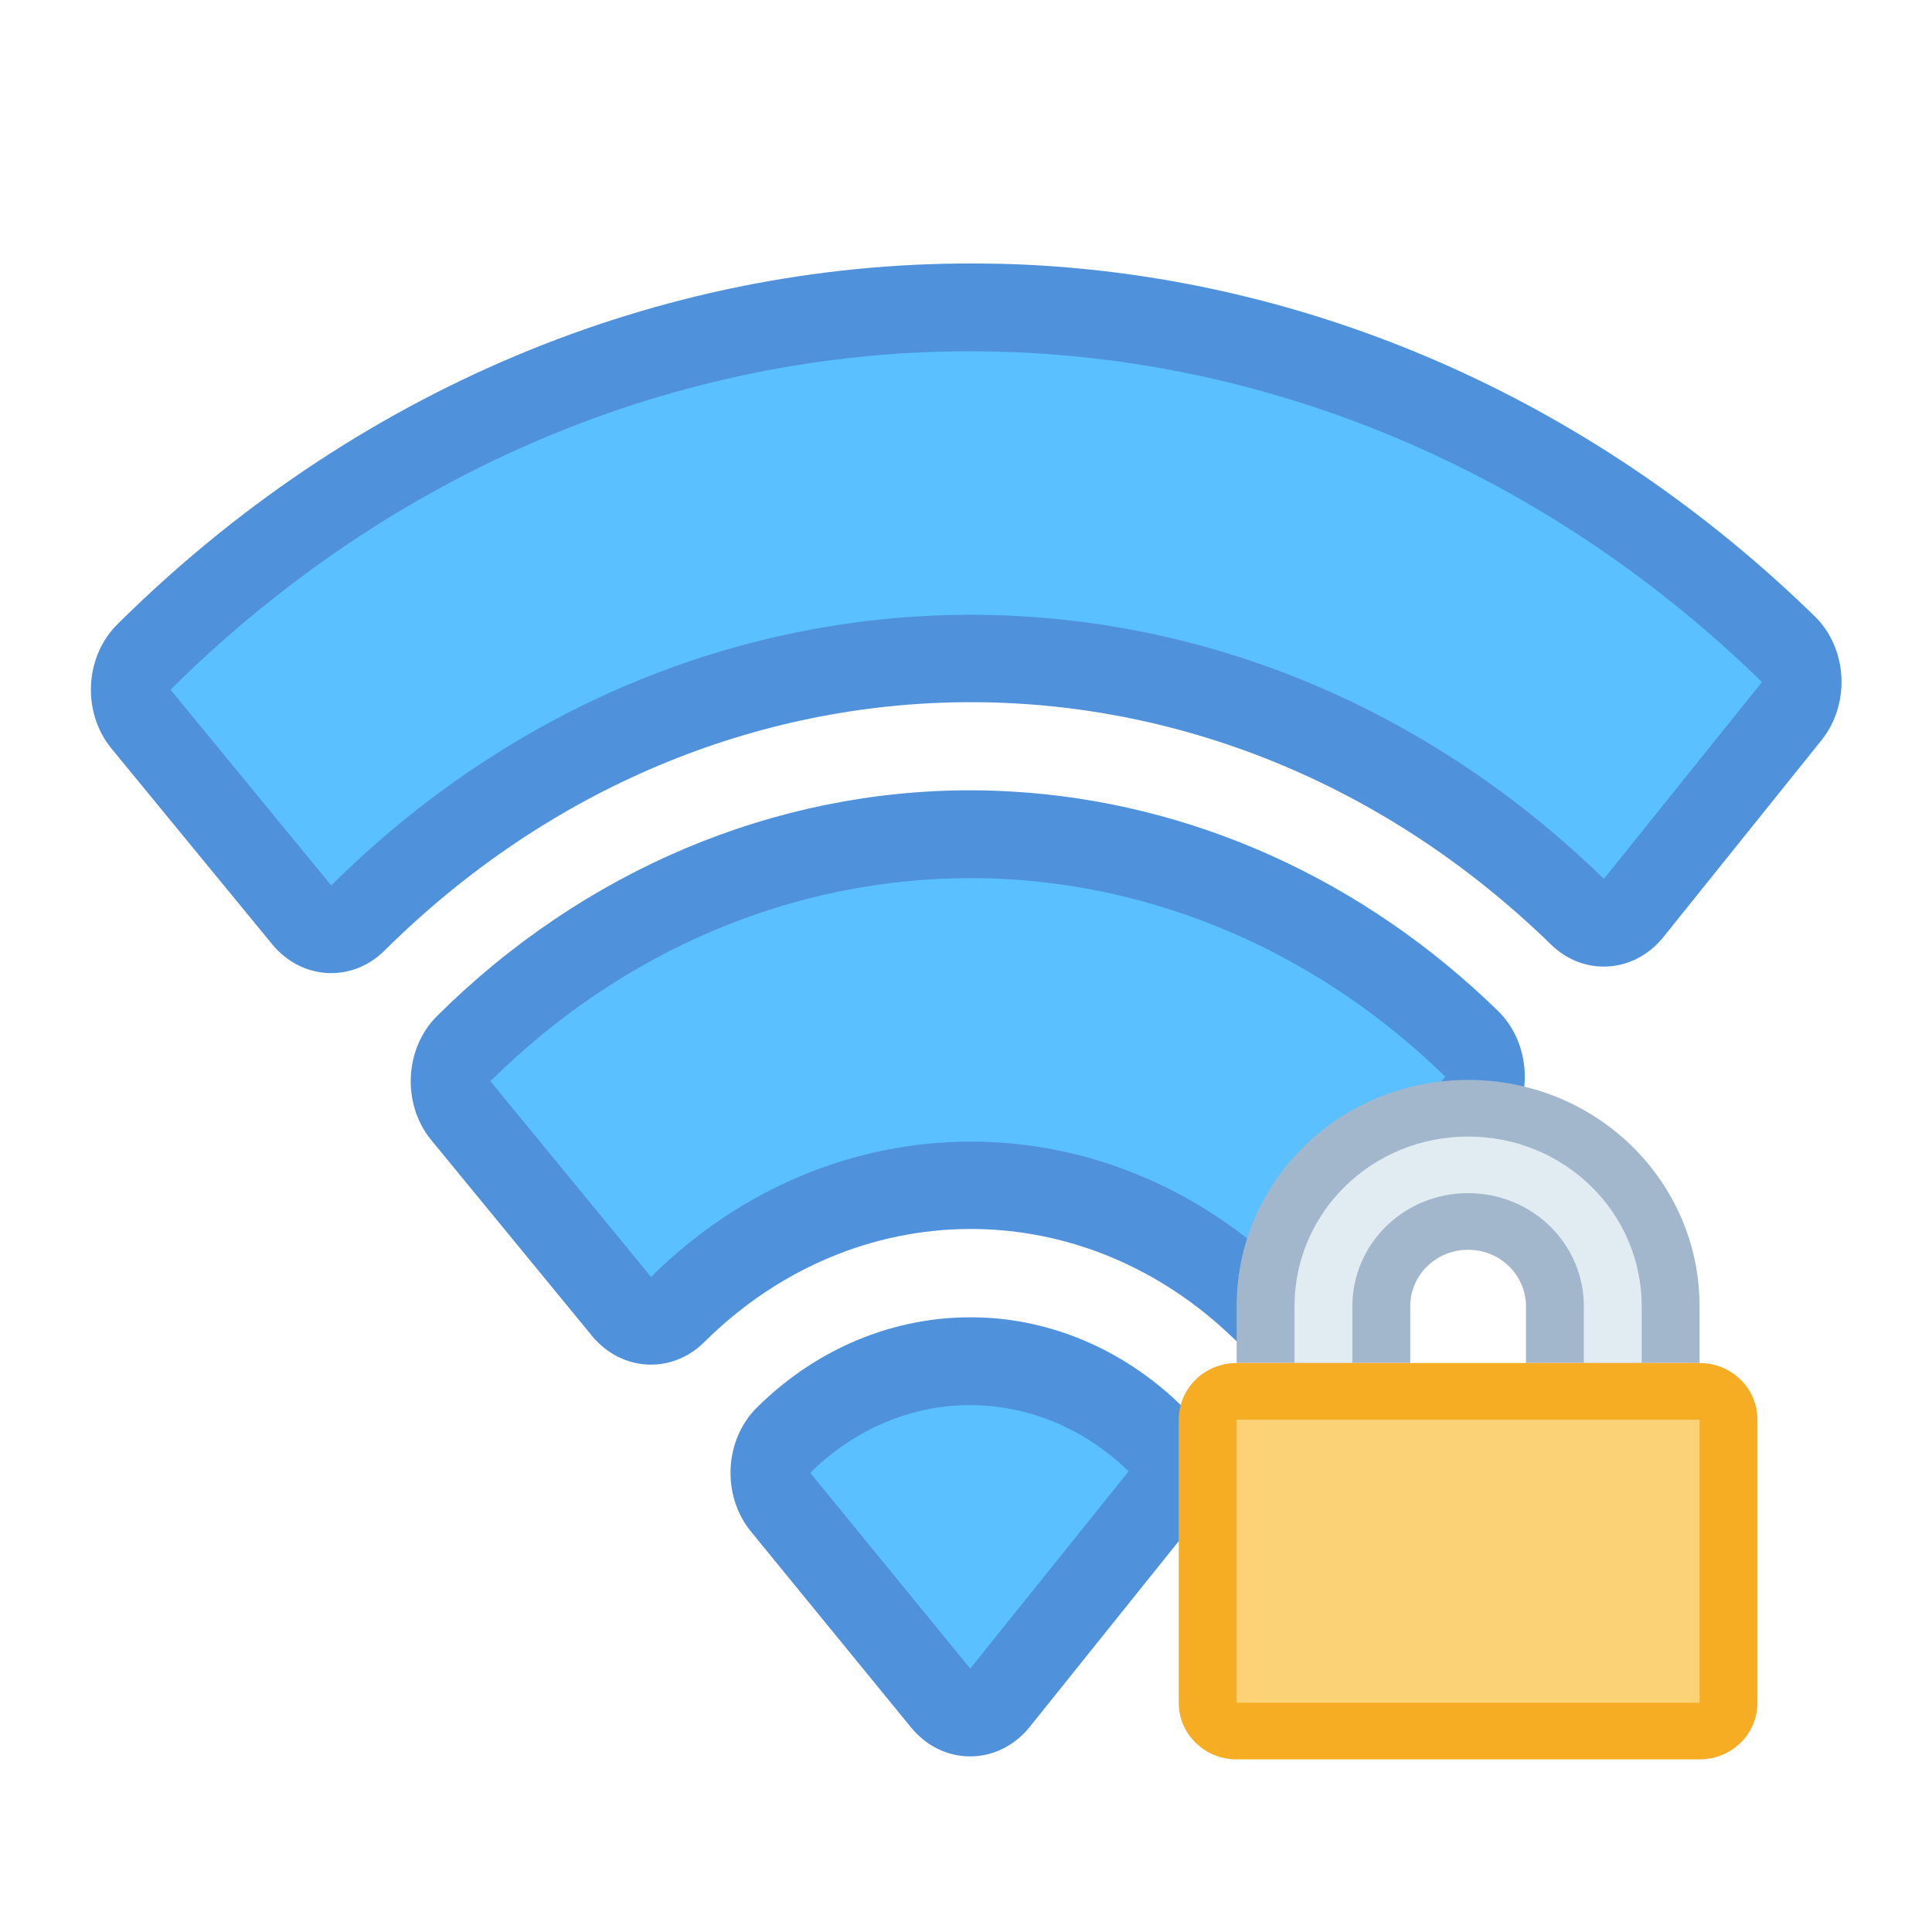
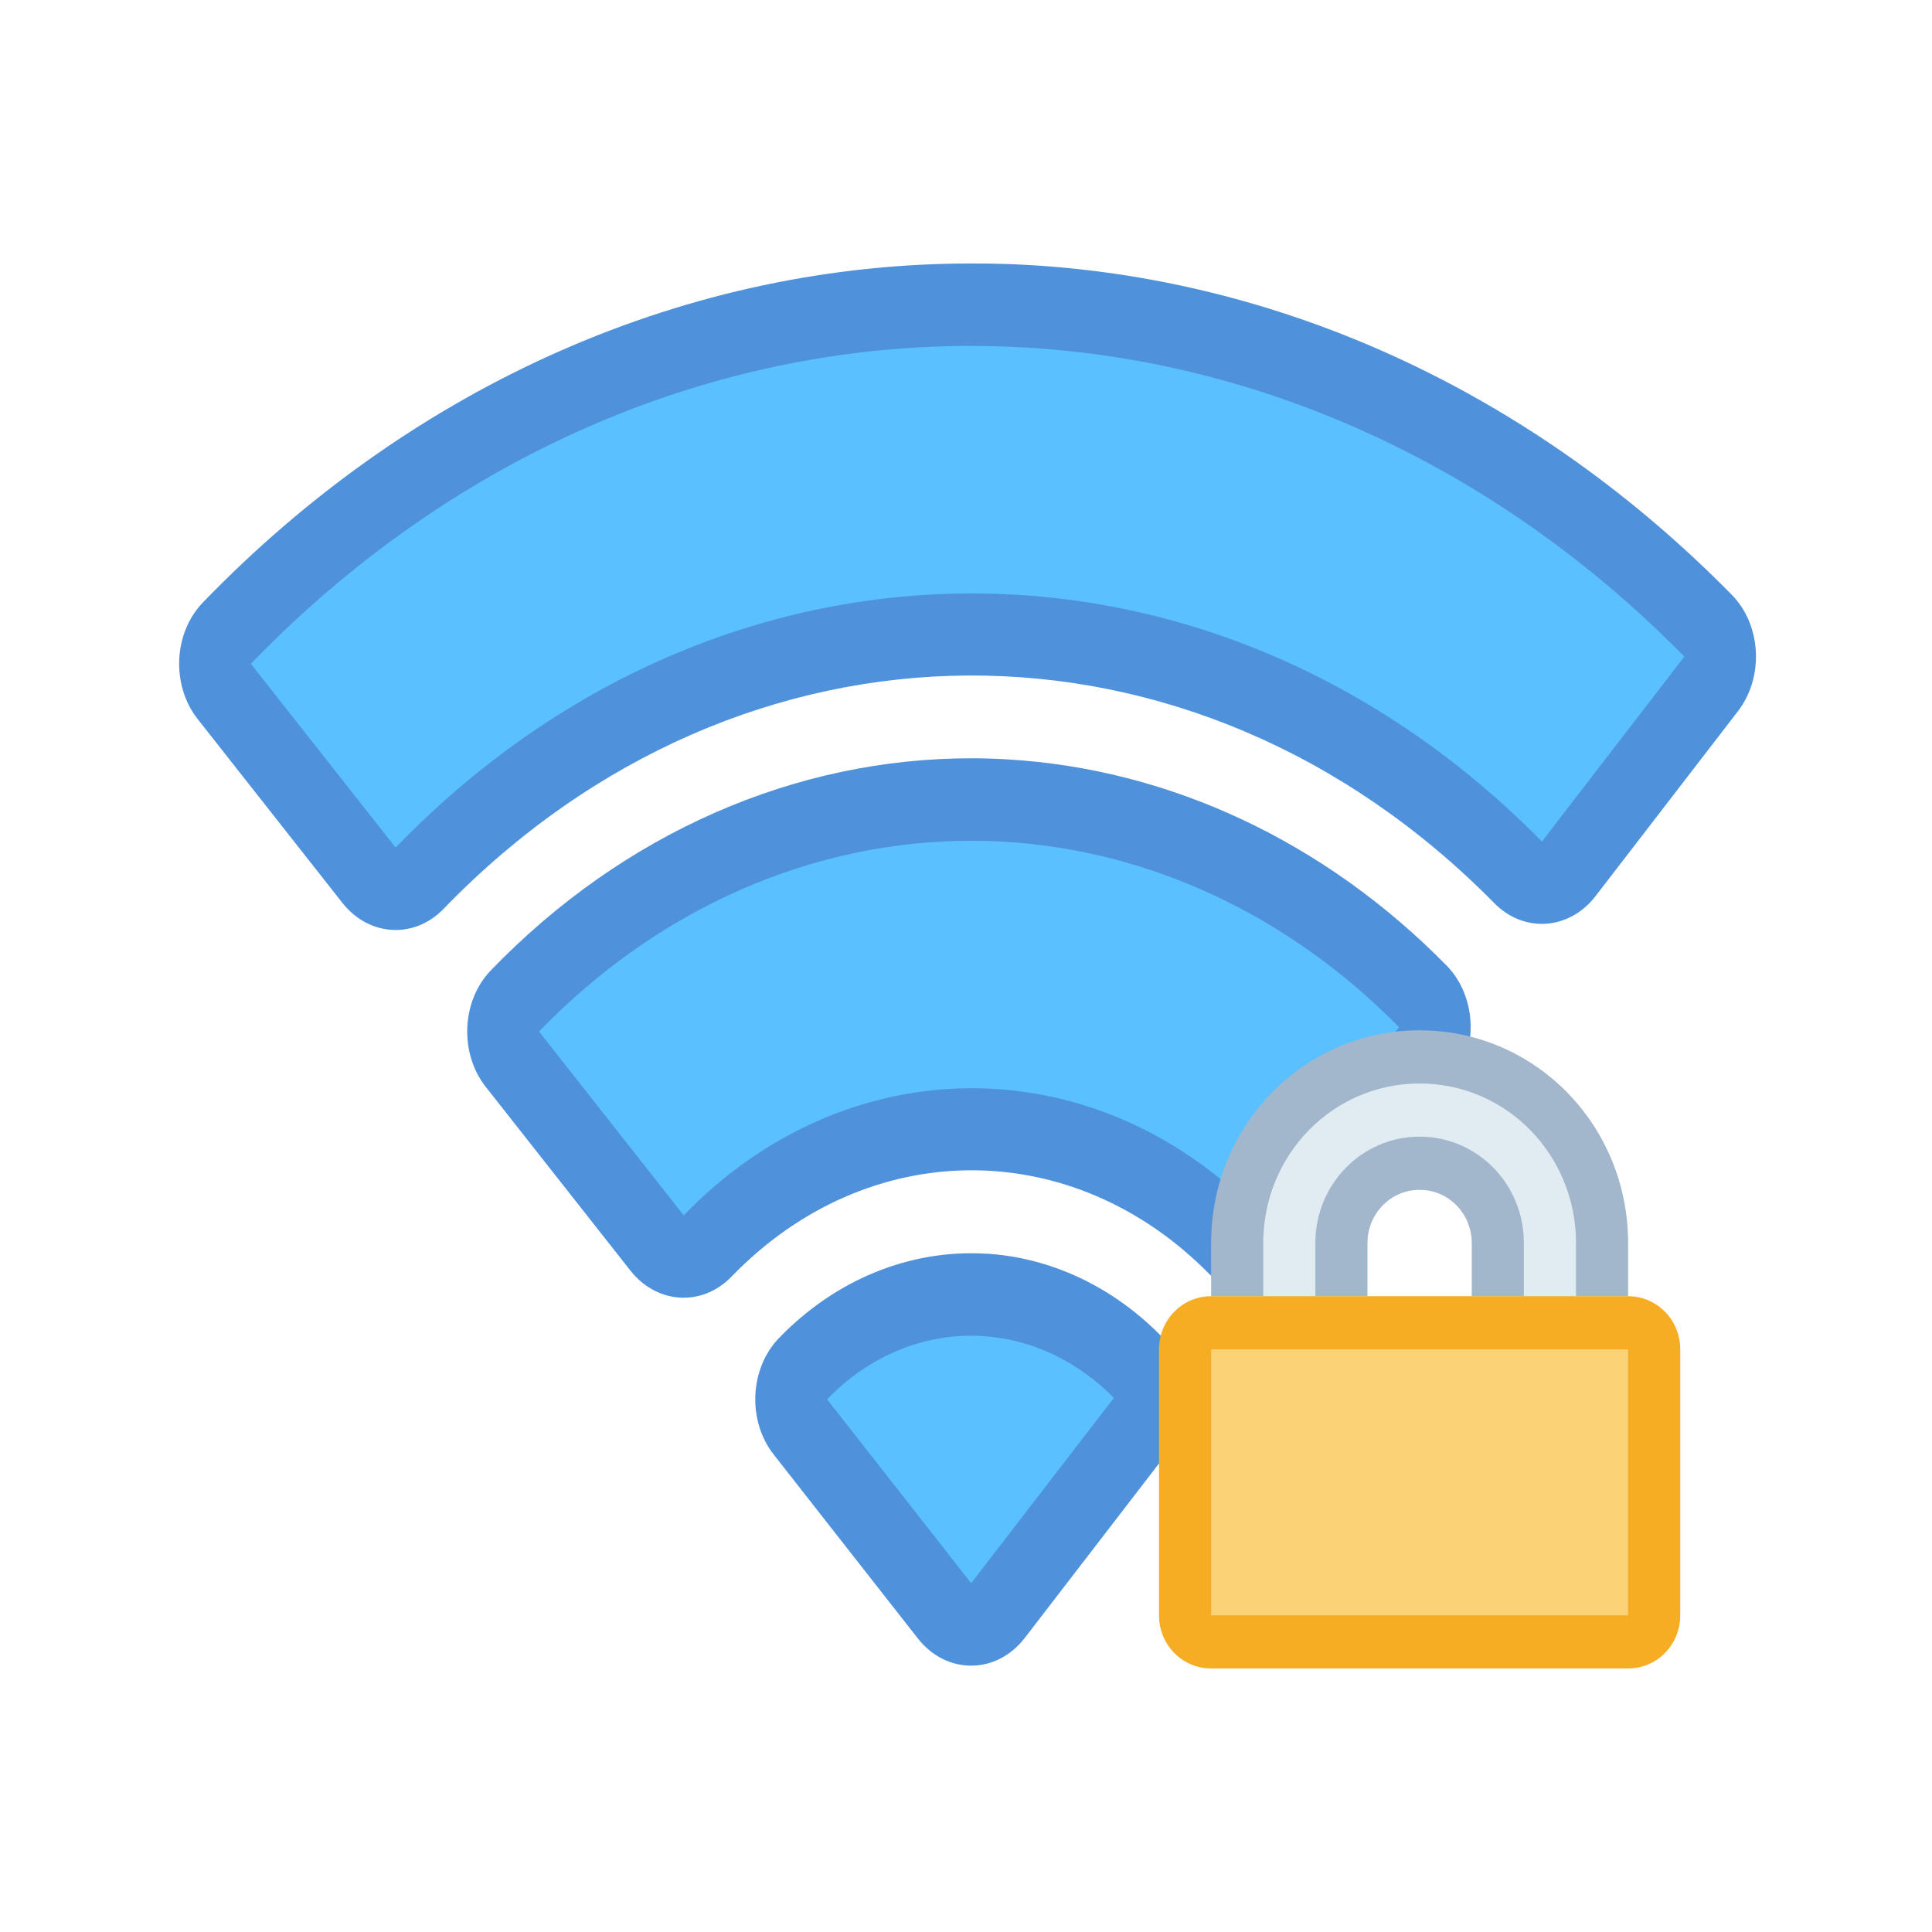
<svg xmlns="http://www.w3.org/2000/svg" width="22" height="22" viewBox="0 0 22 22" version="1.1" id="svg1">
  <defs id="defs1" />
  <g id="layer1">
    <g id="g1" transform="translate(-84,-30)">
-       <g id="path5" transform="matrix(0.6590131,0,0,0.7264534,-109.7264,-103.7662)">
-         <path style="color:#000000;fill:#4f92db;fill-opacity:1;stroke-linecap:round;stroke-linejoin:round;-inkscape-stroke:none;paint-order:stroke fill markers" d="m 310.773,188.266 c -5.446,-0.011 -10.718,1.997 -14.783,5.658 -0.565,0.51 -0.61,1.381 -0.1,1.945 l 2.777,3.068 c 0.509,0.562 1.377,0.607 1.941,0.1 5.728,-5.156 14.383,-5.197 20.158,-0.094 0.569,0.502 1.438,0.449 1.941,-0.119 l 2.732,-3.086 c 0.504,-0.57 0.45,-1.44 -0.119,-1.943 -3.733,-3.303 -8.477,-5.244 -13.455,-5.502 -0.366,-0.019 -0.732,-0.027 -1.094,-0.027 z m -0.016,8.258 c -3.403,-0.007 -6.7,1.249 -9.24,3.537 -0.566,0.51 -0.611,1.382 -0.1,1.947 l 2.775,3.066 c 0.509,0.562 1.377,0.607 1.941,0.1 2.607,-2.348 6.532,-2.367 9.162,-0.045 0.569,0.502 1.438,0.449 1.941,-0.119 l 2.73,-3.086 c 0.504,-0.57 0.45,-1.44 -0.119,-1.943 -2.333,-2.065 -5.299,-3.276 -8.41,-3.438 -0.229,-0.012 -0.456,-0.019 -0.682,-0.019 z m 0.254,8.268 c -1.457,-0.075 -2.885,0.432 -3.969,1.408 -0.564,0.509 -0.61,1.379 -0.102,1.943 l 2.764,3.068 c 0.55,0.612 1.51,0.608 2.055,-0.008 l 2.736,-3.094 c 0.502,-0.569 0.449,-1.438 -0.119,-1.941 -0.934,-0.827 -2.12,-1.313 -3.365,-1.377 z" id="path3" />
-         <path style="color:#000000;fill:#5ac0ff;fill-opacity:1;stroke-linecap:round;stroke-linejoin:round;-inkscape-stroke:none;paint-order:stroke fill markers" d="m 310.771,189.642 c -5.106,-0.011 -10.048,1.872 -13.86,5.305 l 2.777,3.068 c 6.239,-5.617 15.699,-5.661 21.99,-0.102 l 2.732,-3.086 c -3.5,-3.097 -7.947,-4.915 -12.615,-5.157 -0.342,-0.018 -0.684,-0.026 -1.024,-0.027 z m -0.016,8.259 c -3.063,-0.006 -6.029,1.124 -8.316,3.183 l 2.775,3.068 c 3.119,-2.808 7.848,-2.831 10.994,-0.054 l 2.729,-3.086 c -2.1,-1.858 -4.768,-2.949 -7.568,-3.095 -0.205,-0.011 -0.409,-0.016 -0.613,-0.016 z m 0.186,8.265 a 4.13,4.13 0 0 0 -2.976,1.057 l 2.764,3.068 2.737,-3.092 a 4.13,4.13 0 0 0 -2.525,-1.032 z" id="path4" />
-       </g>
-       <g id="g2" transform="matrix(0.6589567,0,0,0.6447466,34.1629,16.5075)">
-         <path id="path2365-9" style="fill:#a3b7cc;fill-opacity:1;stroke:none;stroke-width:2;stroke-linecap:round;stroke-linejoin:round;stroke-miterlimit:1.8;stroke-dasharray:none;stroke-opacity:1;paint-order:fill markers stroke;stop-color:#000000" d="m 101,40 c -2.216,0 -4,1.784 -4,4 v 1 H 100 v -1 c 0,-0.554 0.446,-1 1,-1 0.554,0 1,0.446 1,1 v 1 h 3 v -1 c 0,-2.216 -1.784,-4 -4,-4 z" />
-         <path id="path2333-7" style="fill:#e1ebf2;fill-opacity:1;stroke:none;stroke-width:2;stroke-linecap:round;stroke-linejoin:round;stroke-miterlimit:1.8;stroke-dasharray:none;stroke-opacity:1;paint-order:fill markers stroke;stop-color:#000000" d="m 101,41 c -1.662,0 -3,1.338 -3,3 v 1 h 1 v -1 c 0,-1.108 0.892,-2 2,-2 1.108,0 2,0.892 2,2 v 1 h 1 v -1 c 0,-1.662 -1.338,-3 -3,-3 z" />
-         <path id="rect214703-6" style="fill:#f6ac23;fill-opacity:1;stroke:none;stroke-width:2;stroke-linecap:round;stroke-linejoin:round;stroke-miterlimit:1.8;stroke-dasharray:none;stroke-opacity:1;paint-order:fill markers stroke;stop-color:#000000" d="m 97,45 c -0.554,0 -1,0.446 -1,1 v 5 c 0,0.554 0.446,1 1,1 H 101 h 4 c 0.554,0 1,-0.446 1,-1 v -5 c 0,-0.554 -0.446,-1 -1,-1 h -3 -2 z" />
-         <path id="path2337-3" style="fill:#fcd277;fill-opacity:1;stroke:none;stroke-width:2;stroke-linecap:round;stroke-linejoin:round;stroke-miterlimit:1.8;stroke-dasharray:none;stroke-opacity:1;paint-order:fill markers stroke;stop-color:#000000" d="m 104,46 h -1 -4 -1 -1 v 5 H 101 h 4 v -5 z" />
+       <g id="g3" transform="matrix(0.9007195,0,0,0.9392221,9.447209,2.005671)">
+         <g id="path5" transform="matrix(0.6590131,0,0,0.7264534,-109.7264,-103.7662)">
+           <path style="color:#000000;fill:#4f92db;fill-opacity:1;stroke-linecap:round;stroke-linejoin:round;-inkscape-stroke:none;paint-order:stroke fill markers" d="m 310.773,188.266 c -5.446,-0.011 -10.718,1.997 -14.783,5.658 -0.565,0.51 -0.61,1.381 -0.1,1.945 l 2.777,3.068 c 0.509,0.562 1.377,0.607 1.941,0.1 5.728,-5.156 14.383,-5.197 20.158,-0.094 0.569,0.502 1.438,0.449 1.941,-0.119 l 2.732,-3.086 c 0.504,-0.57 0.45,-1.44 -0.119,-1.943 -3.733,-3.303 -8.477,-5.244 -13.455,-5.502 -0.366,-0.019 -0.732,-0.027 -1.094,-0.027 z m -0.016,8.258 c -3.403,-0.007 -6.7,1.249 -9.24,3.537 -0.566,0.51 -0.611,1.382 -0.1,1.947 l 2.775,3.066 c 0.509,0.562 1.377,0.607 1.941,0.1 2.607,-2.348 6.532,-2.367 9.162,-0.045 0.569,0.502 1.438,0.449 1.941,-0.119 l 2.73,-3.086 c 0.504,-0.57 0.45,-1.44 -0.119,-1.943 -2.333,-2.065 -5.299,-3.276 -8.41,-3.438 -0.229,-0.012 -0.456,-0.019 -0.682,-0.019 z m 0.254,8.268 c -1.457,-0.075 -2.885,0.432 -3.969,1.408 -0.564,0.509 -0.61,1.379 -0.102,1.943 l 2.764,3.068 c 0.55,0.612 1.51,0.608 2.055,-0.008 l 2.736,-3.094 c 0.502,-0.569 0.449,-1.438 -0.119,-1.941 -0.934,-0.827 -2.12,-1.313 -3.365,-1.377 z" id="path3" />
+           <path style="color:#000000;fill:#5ac0ff;fill-opacity:1;stroke-linecap:round;stroke-linejoin:round;-inkscape-stroke:none;paint-order:stroke fill markers" d="m 310.771,189.642 c -5.106,-0.011 -10.048,1.872 -13.86,5.305 l 2.777,3.068 c 6.239,-5.617 15.699,-5.661 21.99,-0.102 l 2.732,-3.086 c -3.5,-3.097 -7.947,-4.915 -12.615,-5.157 -0.342,-0.018 -0.684,-0.026 -1.024,-0.027 z m -0.016,8.259 c -3.063,-0.006 -6.029,1.124 -8.316,3.183 l 2.775,3.068 c 3.119,-2.808 7.848,-2.831 10.994,-0.054 l 2.729,-3.086 c -2.1,-1.858 -4.768,-2.949 -7.568,-3.095 -0.205,-0.011 -0.409,-0.016 -0.613,-0.016 z m 0.186,8.265 a 4.13,4.13 0 0 0 -2.976,1.057 l 2.764,3.068 2.737,-3.092 a 4.13,4.13 0 0 0 -2.525,-1.032 z" id="path4" />
+         </g>
+         <g id="g2" transform="matrix(0.6589567,0,0,0.6447466,34.1629,16.5075)">
+           <path id="path2365-9" style="fill:#a3b7cc;fill-opacity:1;stroke:none;stroke-width:2;stroke-linecap:round;stroke-linejoin:round;stroke-miterlimit:1.8;stroke-dasharray:none;stroke-opacity:1;paint-order:fill markers stroke;stop-color:#000000" d="m 101,40 c -2.216,0 -4,1.784 -4,4 v 1 H 100 v -1 c 0,-0.554 0.446,-1 1,-1 0.554,0 1,0.446 1,1 v 1 h 3 v -1 c 0,-2.216 -1.784,-4 -4,-4 z" />
+           <path id="path2333-7" style="fill:#e1ebf2;fill-opacity:1;stroke:none;stroke-width:2;stroke-linecap:round;stroke-linejoin:round;stroke-miterlimit:1.8;stroke-dasharray:none;stroke-opacity:1;paint-order:fill markers stroke;stop-color:#000000" d="m 101,41 c -1.662,0 -3,1.338 -3,3 v 1 h 1 v -1 c 0,-1.108 0.892,-2 2,-2 1.108,0 2,0.892 2,2 v 1 h 1 v -1 c 0,-1.662 -1.338,-3 -3,-3 z" />
+           <path id="rect214703-6" style="fill:#f6ac23;fill-opacity:1;stroke:none;stroke-width:2;stroke-linecap:round;stroke-linejoin:round;stroke-miterlimit:1.8;stroke-dasharray:none;stroke-opacity:1;paint-order:fill markers stroke;stop-color:#000000" d="m 97,45 c -0.554,0 -1,0.446 -1,1 v 5 c 0,0.554 0.446,1 1,1 H 101 h 4 c 0.554,0 1,-0.446 1,-1 v -5 c 0,-0.554 -0.446,-1 -1,-1 h -3 -2 z" />
+           <path id="path2337-3" style="fill:#fcd277;fill-opacity:1;stroke:none;stroke-width:2;stroke-linecap:round;stroke-linejoin:round;stroke-miterlimit:1.8;stroke-dasharray:none;stroke-opacity:1;paint-order:fill markers stroke;stop-color:#000000" d="m 104,46 h -1 -4 -1 -1 v 5 H 101 h 4 v -5 z" />
+         </g>
      </g>
    </g>
  </g>
</svg>
